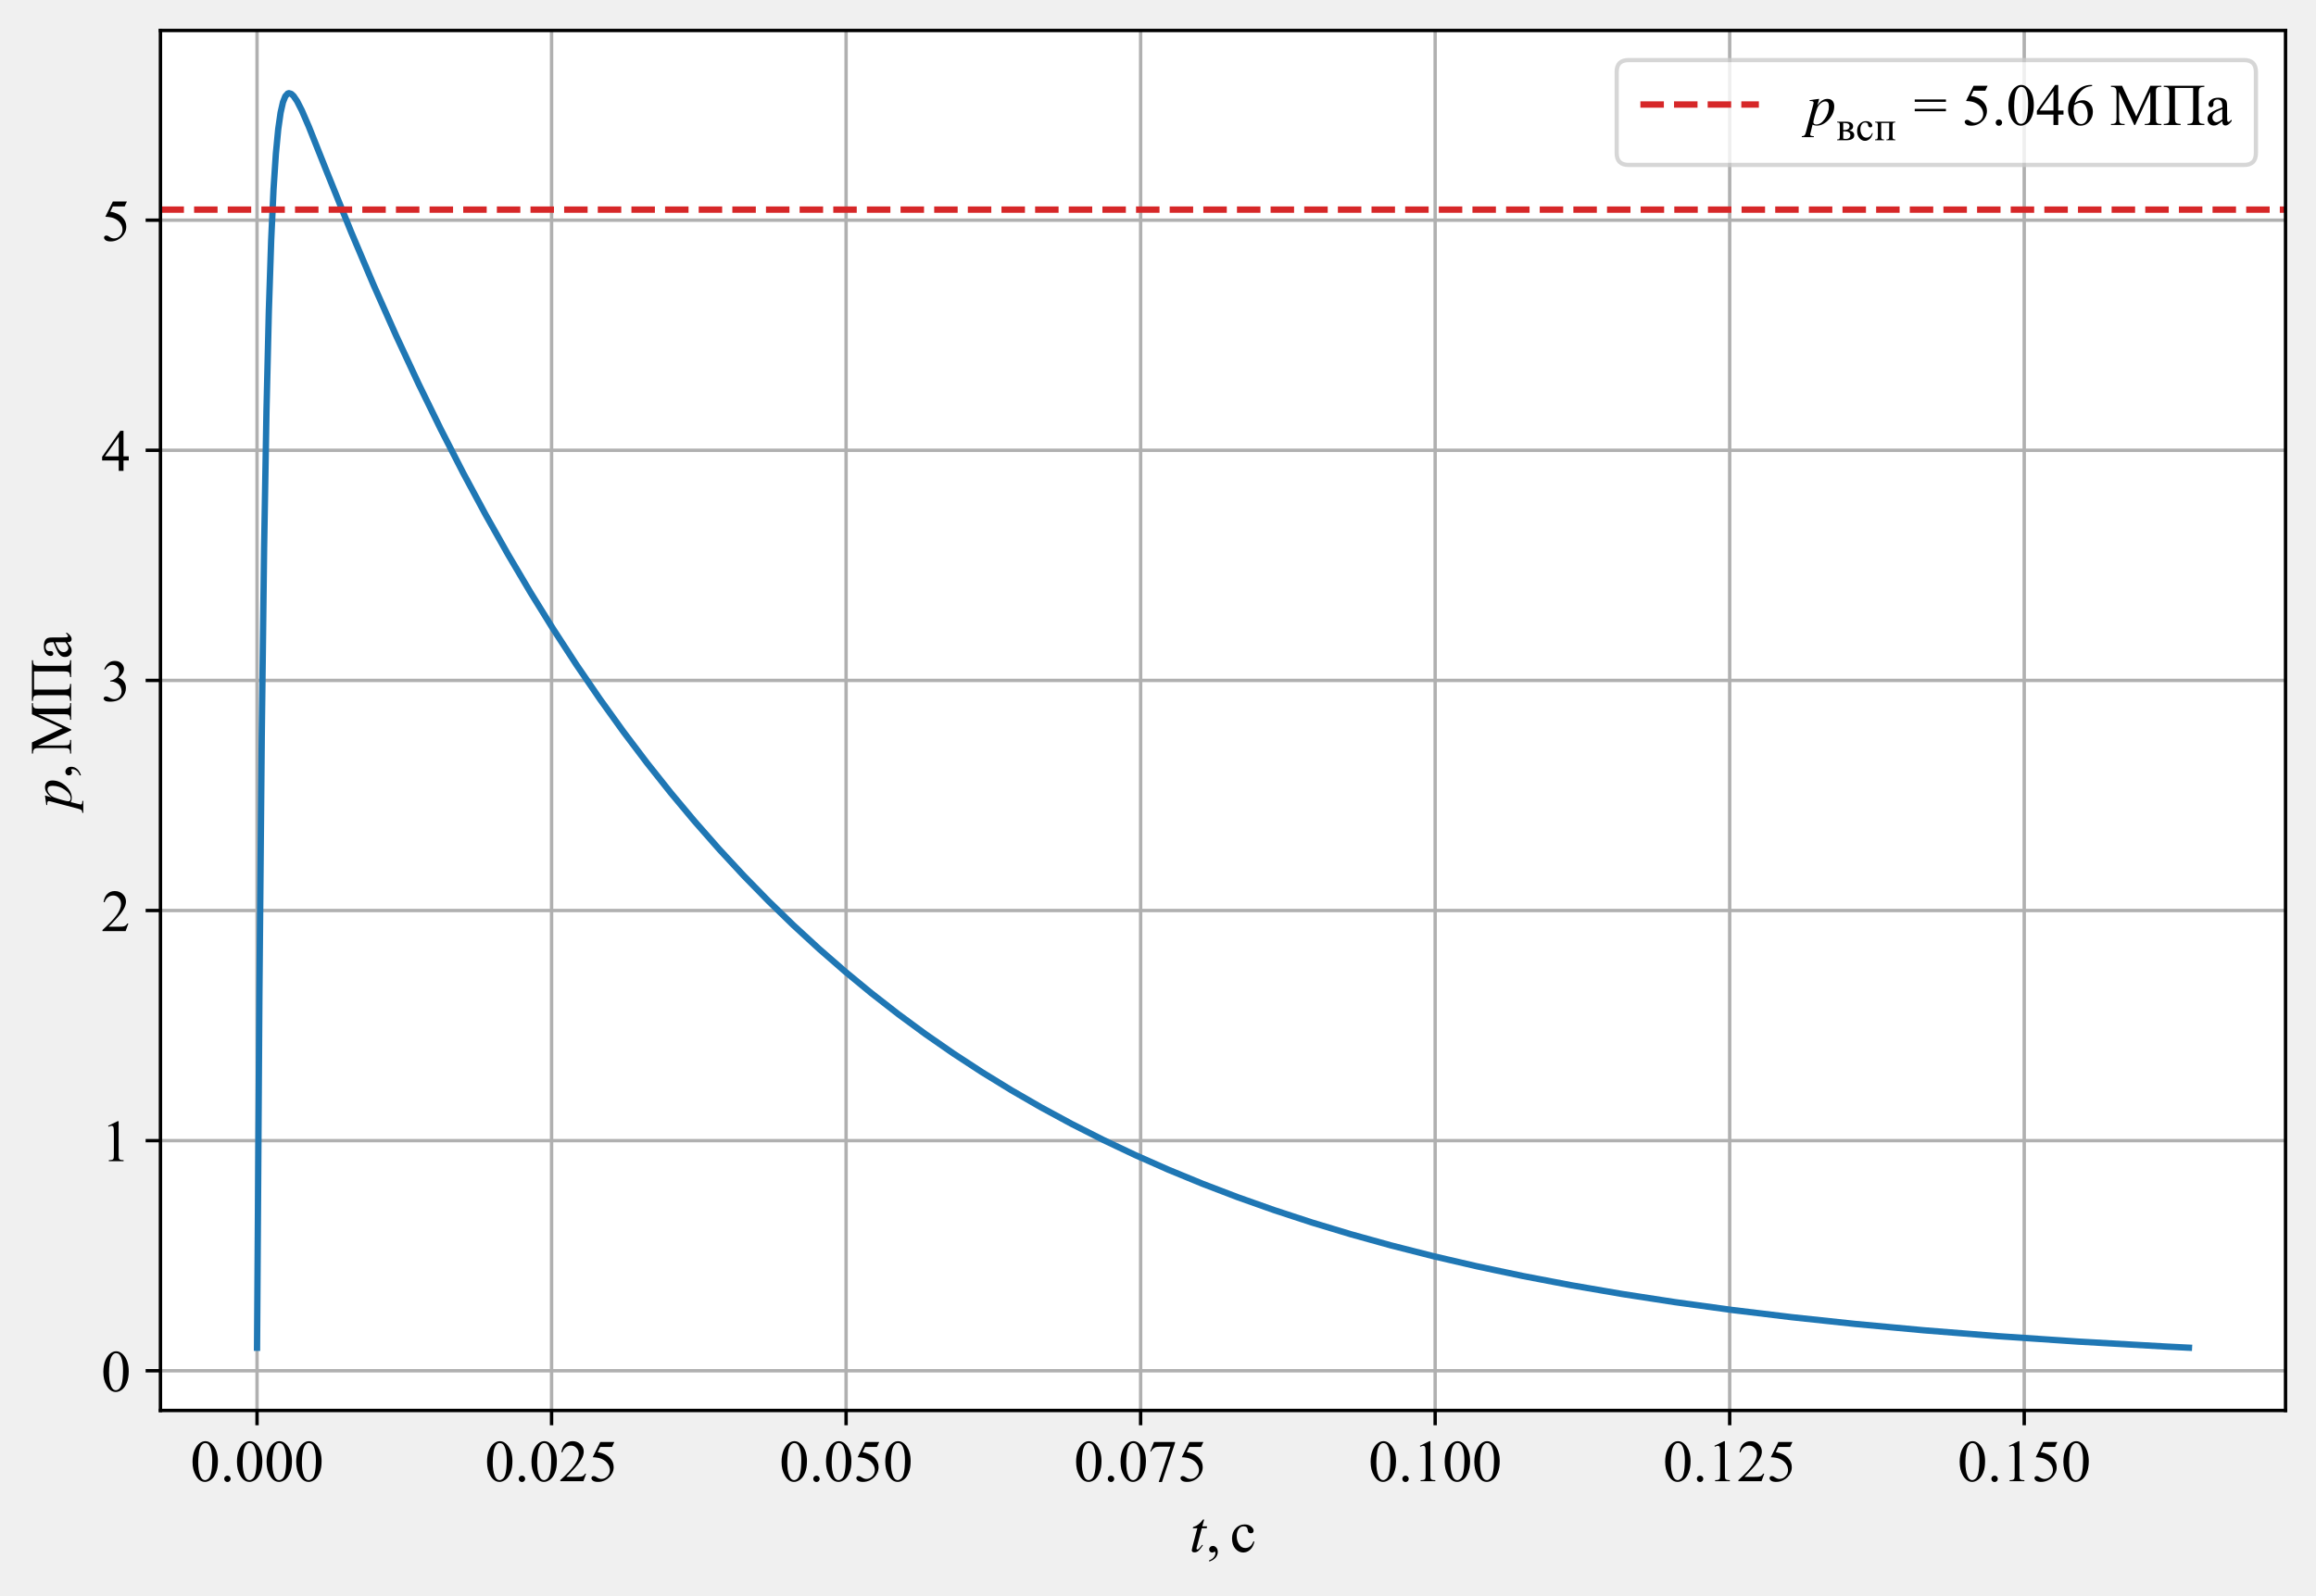
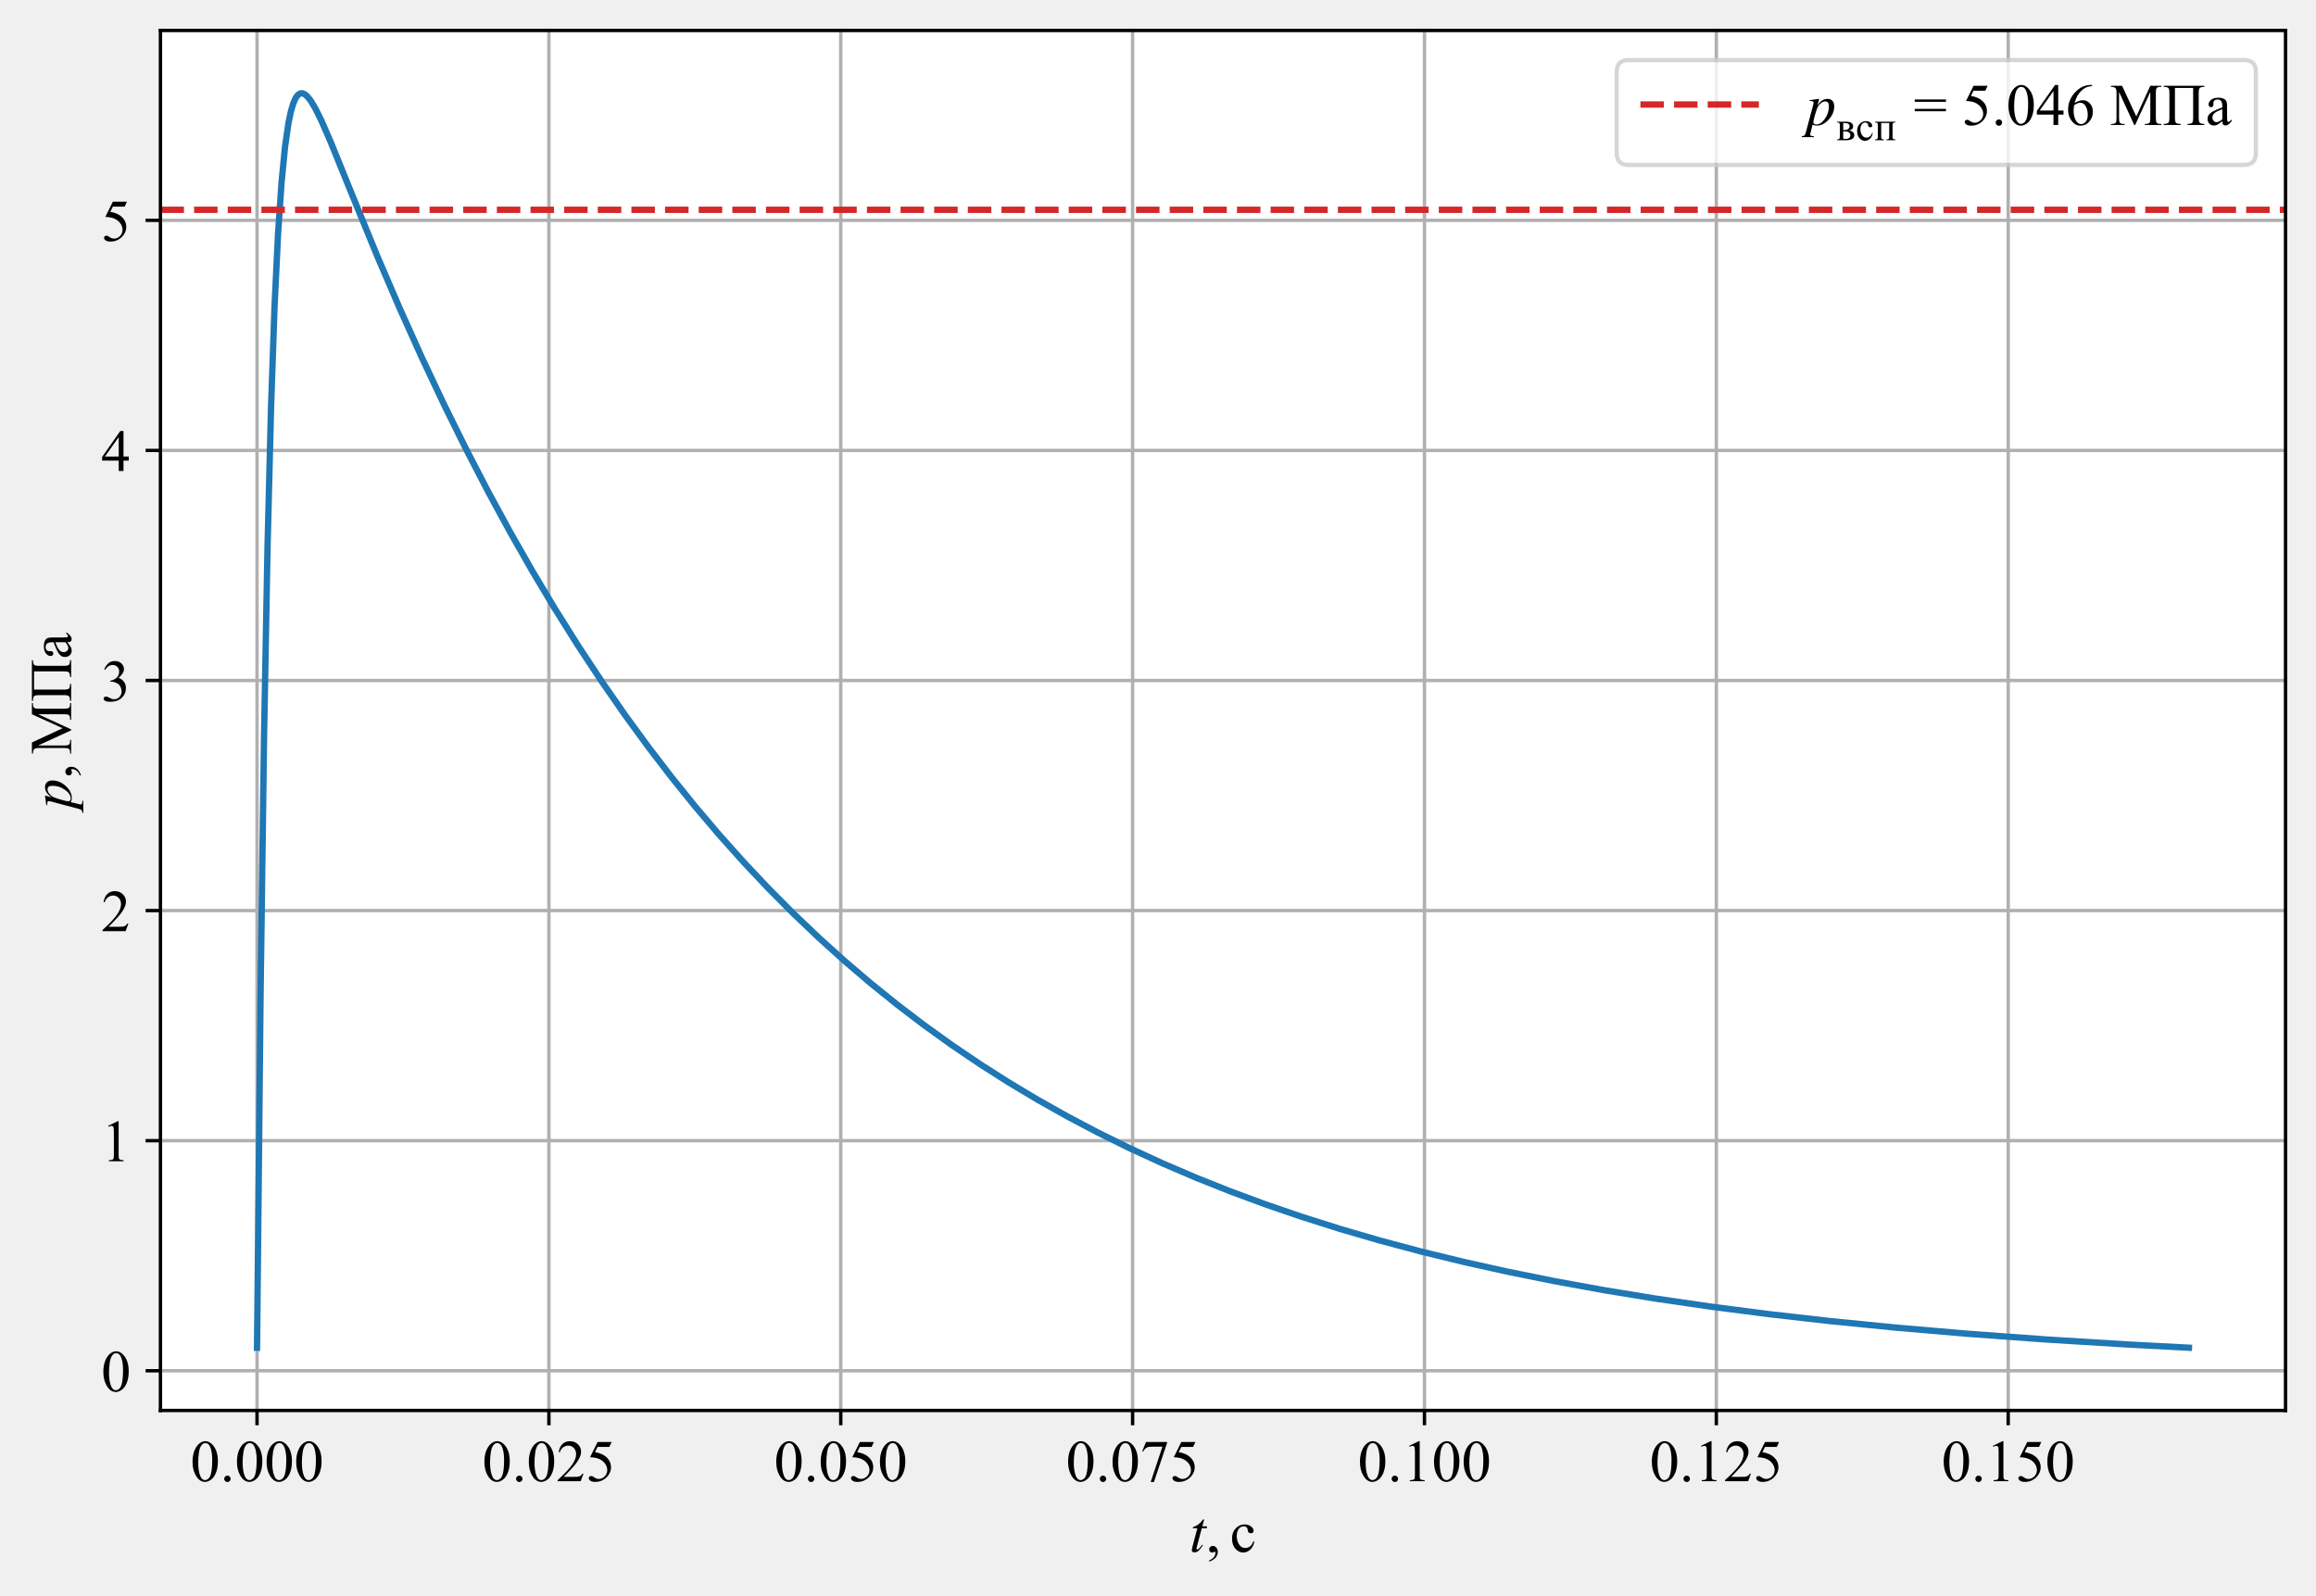
<svg xmlns="http://www.w3.org/2000/svg" xmlns:xlink="http://www.w3.org/1999/xlink" width="547.316pt" height="376.992pt" viewBox="0 0 547.316 376.992" version="1.1">
  <defs>
    <style type="text/css">*{stroke-linejoin: round; stroke-linecap: butt}</style>
  </defs>
  <g id="figure_1">
    <g id="patch_1">
      <path d="M 0 376.992  L 547.316 376.992  L 547.316 0  L 0 0  L 0 376.992  z " style="fill: none" />
    </g>
    <g id="axes_1">
      <g id="patch_2">
        <path d="M 37.916 333.36  L 540.116 333.36  L 540.116 7.2  L 37.916 7.2  z " style="fill: #ffffff" />
      </g>
      <g id="matplotlib.axis_1">
        <g id="xtick_1">
          <g id="line2d_1">
-             <path d="M 60.743 333.36  L 60.743 7.2  " clip-path="url(#p31c6118e0d)" style="fill: none; stroke: #b0b0b0; stroke-width: 0.8; stroke-linecap: square" />
+             <path d="M 60.743 333.36  L 60.743 7.2  " clip-path="url(#p860c9e0d20)" style="fill: none; stroke: #b0b0b0; stroke-width: 0.8; stroke-linecap: square" />
          </g>
          <g id="line2d_2">
            <defs>
-               <path id="m3dd77b0f92" d="M 0 0  L 0 3.5  " style="stroke: #000000; stroke-width: 0.8" />
-             </defs>
-             <g>
-               <use xlink:href="#m3dd77b0f92" x="60.743" y="333.36" style="stroke: #000000; stroke-width: 0.8" />
+               <path id="m9f99142f3e" d="M 0 0  L 0 3.5  " style="stroke: #000000; stroke-width: 0.8" />
+             </defs>
+             <g>
+               <use xlink:href="#m9f99142f3e" x="60.743" y="333.36" style="stroke: #000000; stroke-width: 0.8" />
            </g>
          </g>
          <g id="text_1">
            <g transform="translate(44.99321 350.0813)scale(0.14 -0.14)">
              <defs>
                <path id="TimesNewRomanPSMT-30" d="M 231 2094  Q 231 2819 450 3342  Q 669 3866 1031 4122  Q 1313 4325 1613 4325  Q 2100 4325 2488 3828  Q 2972 3213 2972 2159  Q 2972 1422 2759 906  Q 2547 391 2217 158  Q 1888 -75 1581 -75  Q 975 -75 572 641  Q 231 1244 231 2094  z M 844 2016  Q 844 1141 1059 588  Q 1238 122 1591 122  Q 1759 122 1940 273  Q 2122 425 2216 781  Q 2359 1319 2359 2297  Q 2359 3022 2209 3506  Q 2097 3866 1919 4016  Q 1791 4119 1609 4119  Q 1397 4119 1231 3928  Q 1006 3669 925 3112  Q 844 2556 844 2016  z " transform="scale(0.015625)" />
                <path id="TimesNewRomanPSMT-2e" d="M 800 606  Q 947 606 1047 504  Q 1147 403 1147 259  Q 1147 116 1045 14  Q 944 -88 800 -88  Q 656 -88 554 14  Q 453 116 453 259  Q 453 406 554 506  Q 656 606 800 606  z " transform="scale(0.015625)" />
              </defs>
              <use xlink:href="#TimesNewRomanPSMT-30" />
              <use xlink:href="#TimesNewRomanPSMT-2e" x="50" />
              <use xlink:href="#TimesNewRomanPSMT-30" x="75" />
              <use xlink:href="#TimesNewRomanPSMT-30" x="125" />
              <use xlink:href="#TimesNewRomanPSMT-30" x="175" />
            </g>
          </g>
        </g>
        <g id="xtick_2">
          <g id="line2d_3">
-             <path d="M 130.346 333.36  L 130.346 7.2  " clip-path="url(#p31c6118e0d)" style="fill: none; stroke: #b0b0b0; stroke-width: 0.8; stroke-linecap: square" />
+             <path d="M 129.715 333.36  L 129.715 7.2  " clip-path="url(#p860c9e0d20)" style="fill: none; stroke: #b0b0b0; stroke-width: 0.8; stroke-linecap: square" />
          </g>
          <g id="line2d_4">
            <g>
-               <use xlink:href="#m3dd77b0f92" x="130.346" y="333.36" style="stroke: #000000; stroke-width: 0.8" />
+               <use xlink:href="#m9f99142f3e" x="129.715" y="333.36" style="stroke: #000000; stroke-width: 0.8" />
            </g>
          </g>
          <g id="text_2">
-             <g transform="translate(114.5962 350.0813)scale(0.14 -0.14)">
+             <g transform="translate(113.965 350.0813)scale(0.14 -0.14)">
              <defs>
                <path id="TimesNewRomanPSMT-32" d="M 2934 816  L 2638 0  L 138 0  L 138 116  Q 1241 1122 1691 1759  Q 2141 2397 2141 2925  Q 2141 3328 1894 3587  Q 1647 3847 1303 3847  Q 991 3847 742 3664  Q 494 3481 375 3128  L 259 3128  Q 338 3706 661 4015  Q 984 4325 1469 4325  Q 1984 4325 2329 3994  Q 2675 3663 2675 3213  Q 2675 2891 2525 2569  Q 2294 2063 1775 1497  Q 997 647 803 472  L 1909 472  Q 2247 472 2383 497  Q 2519 522 2628 598  Q 2738 675 2819 816  L 2934 816  z " transform="scale(0.015625)" />
                <path id="TimesNewRomanPSMT-35" d="M 2778 4238  L 2534 3706  L 1259 3706  L 981 3138  Q 1809 3016 2294 2522  Q 2709 2097 2709 1522  Q 2709 1188 2573 903  Q 2438 619 2231 419  Q 2025 219 1772 97  Q 1413 -75 1034 -75  Q 653 -75 479 54  Q 306 184 306 341  Q 306 428 378 495  Q 450 563 559 563  Q 641 563 702 538  Q 763 513 909 409  Q 1144 247 1384 247  Q 1750 247 2026 523  Q 2303 800 2303 1197  Q 2303 1581 2056 1914  Q 1809 2247 1375 2428  Q 1034 2569 447 2591  L 1259 4238  L 2778 4238  z " transform="scale(0.015625)" />
              </defs>
              <use xlink:href="#TimesNewRomanPSMT-30" />
              <use xlink:href="#TimesNewRomanPSMT-2e" x="50" />
              <use xlink:href="#TimesNewRomanPSMT-30" x="75" />
              <use xlink:href="#TimesNewRomanPSMT-32" x="125" />
              <use xlink:href="#TimesNewRomanPSMT-35" x="175" />
            </g>
          </g>
        </g>
        <g id="xtick_3">
          <g id="line2d_5">
-             <path d="M 199.949 333.36  L 199.949 7.2  " clip-path="url(#p31c6118e0d)" style="fill: none; stroke: #b0b0b0; stroke-width: 0.8; stroke-linecap: square" />
+             <path d="M 198.687 333.36  L 198.687 7.2  " clip-path="url(#p860c9e0d20)" style="fill: none; stroke: #b0b0b0; stroke-width: 0.8; stroke-linecap: square" />
          </g>
          <g id="line2d_6">
            <g>
-               <use xlink:href="#m3dd77b0f92" x="199.949" y="333.36" style="stroke: #000000; stroke-width: 0.8" />
+               <use xlink:href="#m9f99142f3e" x="198.687" y="333.36" style="stroke: #000000; stroke-width: 0.8" />
            </g>
          </g>
          <g id="text_3">
-             <g transform="translate(184.1992 350.0813)scale(0.14 -0.14)">
+             <g transform="translate(182.9367 350.0813)scale(0.14 -0.14)">
              <use xlink:href="#TimesNewRomanPSMT-30" />
              <use xlink:href="#TimesNewRomanPSMT-2e" x="50" />
              <use xlink:href="#TimesNewRomanPSMT-30" x="75" />
              <use xlink:href="#TimesNewRomanPSMT-35" x="125" />
              <use xlink:href="#TimesNewRomanPSMT-30" x="175" />
            </g>
          </g>
        </g>
        <g id="xtick_4">
          <g id="line2d_7">
-             <path d="M 269.552 333.36  L 269.552 7.2  " clip-path="url(#p31c6118e0d)" style="fill: none; stroke: #b0b0b0; stroke-width: 0.8; stroke-linecap: square" />
+             <path d="M 267.658 333.36  L 267.658 7.2  " clip-path="url(#p860c9e0d20)" style="fill: none; stroke: #b0b0b0; stroke-width: 0.8; stroke-linecap: square" />
          </g>
          <g id="line2d_8">
            <g>
-               <use xlink:href="#m3dd77b0f92" x="269.552" y="333.36" style="stroke: #000000; stroke-width: 0.8" />
+               <use xlink:href="#m9f99142f3e" x="267.658" y="333.36" style="stroke: #000000; stroke-width: 0.8" />
            </g>
          </g>
          <g id="text_4">
-             <g transform="translate(253.8022 350.0813)scale(0.14 -0.14)">
+             <g transform="translate(251.9085 350.0813)scale(0.14 -0.14)">
              <defs>
                <path id="TimesNewRomanPSMT-37" d="M 644 4238  L 2916 4238  L 2916 4119  L 1503 -88  L 1153 -88  L 2419 3728  L 1253 3728  Q 900 3728 750 3644  Q 488 3500 328 3200  L 238 3234  L 644 4238  z " transform="scale(0.015625)" />
              </defs>
              <use xlink:href="#TimesNewRomanPSMT-30" />
              <use xlink:href="#TimesNewRomanPSMT-2e" x="50" />
              <use xlink:href="#TimesNewRomanPSMT-30" x="75" />
              <use xlink:href="#TimesNewRomanPSMT-37" x="125" />
              <use xlink:href="#TimesNewRomanPSMT-35" x="175" />
            </g>
          </g>
        </g>
        <g id="xtick_5">
          <g id="line2d_9">
-             <path d="M 339.155 333.36  L 339.155 7.2  " clip-path="url(#p31c6118e0d)" style="fill: none; stroke: #b0b0b0; stroke-width: 0.8; stroke-linecap: square" />
+             <path d="M 336.63 333.36  L 336.63 7.2  " clip-path="url(#p860c9e0d20)" style="fill: none; stroke: #b0b0b0; stroke-width: 0.8; stroke-linecap: square" />
          </g>
          <g id="line2d_10">
            <g>
-               <use xlink:href="#m3dd77b0f92" x="339.155" y="333.36" style="stroke: #000000; stroke-width: 0.8" />
+               <use xlink:href="#m9f99142f3e" x="336.63" y="333.36" style="stroke: #000000; stroke-width: 0.8" />
            </g>
          </g>
          <g id="text_5">
-             <g transform="translate(323.4052 350.0813)scale(0.14 -0.14)">
+             <g transform="translate(320.8803 350.0813)scale(0.14 -0.14)">
              <defs>
                <path id="TimesNewRomanPSMT-31" d="M 750 3822  L 1781 4325  L 1884 4325  L 1884 747  Q 1884 391 1914 303  Q 1944 216 2037 169  Q 2131 122 2419 116  L 2419 0  L 825 0  L 825 116  Q 1125 122 1212 167  Q 1300 213 1334 289  Q 1369 366 1369 747  L 1369 3034  Q 1369 3497 1338 3628  Q 1316 3728 1258 3775  Q 1200 3822 1119 3822  Q 1003 3822 797 3725  L 750 3822  z " transform="scale(0.015625)" />
              </defs>
              <use xlink:href="#TimesNewRomanPSMT-30" />
              <use xlink:href="#TimesNewRomanPSMT-2e" x="50" />
              <use xlink:href="#TimesNewRomanPSMT-31" x="75" />
              <use xlink:href="#TimesNewRomanPSMT-30" x="125" />
              <use xlink:href="#TimesNewRomanPSMT-30" x="175" />
            </g>
          </g>
        </g>
        <g id="xtick_6">
          <g id="line2d_11">
-             <path d="M 408.758 333.36  L 408.758 7.2  " clip-path="url(#p31c6118e0d)" style="fill: none; stroke: #b0b0b0; stroke-width: 0.8; stroke-linecap: square" />
+             <path d="M 405.602 333.36  L 405.602 7.2  " clip-path="url(#p860c9e0d20)" style="fill: none; stroke: #b0b0b0; stroke-width: 0.8; stroke-linecap: square" />
          </g>
          <g id="line2d_12">
            <g>
-               <use xlink:href="#m3dd77b0f92" x="408.758" y="333.36" style="stroke: #000000; stroke-width: 0.8" />
+               <use xlink:href="#m9f99142f3e" x="405.602" y="333.36" style="stroke: #000000; stroke-width: 0.8" />
            </g>
          </g>
          <g id="text_6">
-             <g transform="translate(393.0081 350.0813)scale(0.14 -0.14)">
+             <g transform="translate(389.852 350.0813)scale(0.14 -0.14)">
              <use xlink:href="#TimesNewRomanPSMT-30" />
              <use xlink:href="#TimesNewRomanPSMT-2e" x="50" />
              <use xlink:href="#TimesNewRomanPSMT-31" x="75" />
              <use xlink:href="#TimesNewRomanPSMT-32" x="125" />
              <use xlink:href="#TimesNewRomanPSMT-35" x="175" />
            </g>
          </g>
        </g>
        <g id="xtick_7">
          <g id="line2d_13">
-             <path d="M 478.361 333.36  L 478.361 7.2  " clip-path="url(#p31c6118e0d)" style="fill: none; stroke: #b0b0b0; stroke-width: 0.8; stroke-linecap: square" />
+             <path d="M 474.574 333.36  L 474.574 7.2  " clip-path="url(#p860c9e0d20)" style="fill: none; stroke: #b0b0b0; stroke-width: 0.8; stroke-linecap: square" />
          </g>
          <g id="line2d_14">
            <g>
-               <use xlink:href="#m3dd77b0f92" x="478.361" y="333.36" style="stroke: #000000; stroke-width: 0.8" />
+               <use xlink:href="#m9f99142f3e" x="474.574" y="333.36" style="stroke: #000000; stroke-width: 0.8" />
            </g>
          </g>
          <g id="text_7">
-             <g transform="translate(462.6111 350.0813)scale(0.14 -0.14)">
+             <g transform="translate(458.8238 350.0813)scale(0.14 -0.14)">
              <use xlink:href="#TimesNewRomanPSMT-30" />
              <use xlink:href="#TimesNewRomanPSMT-2e" x="50" />
              <use xlink:href="#TimesNewRomanPSMT-31" x="75" />
              <use xlink:href="#TimesNewRomanPSMT-35" x="125" />
              <use xlink:href="#TimesNewRomanPSMT-30" x="175" />
            </g>
          </g>
        </g>
        <g id="text_8">
          <g transform="translate(281.1059 366.7972)scale(0.14 -0.14)">
            <defs>
              <path id="STIXGeneral-Italic-74" d="M 1894 2739  L 1862 2534  L 1325 2534  L 768 435  Q 755 384 755 346  Q 755 243 851 243  Q 928 243 1030 342  Q 1133 442 1370 749  L 1453 704  Q 1158 256 969 93  Q 781 -70 538 -70  Q 243 -70 243 166  Q 243 230 346 640  L 845 2534  L 365 2534  L 358 2573  Q 358 2688 570 2733  Q 730 2771 992 2979  Q 1254 3187 1421 3437  Q 1459 3494 1510 3494  Q 1568 3494 1568 3443  Q 1568 3411 1562 3398  L 1382 2739  L 1894 2739  z " transform="scale(0.015625)" />
              <path id="TimesNewRomanPSMT-2c" d="M 344 -1066  L 344 -928  Q 666 -822 842 -598  Q 1019 -375 1019 -125  Q 1019 -66 991 -25  Q 969 3 947 3  Q 913 3 797 -59  Q 741 -88 678 -88  Q 525 -88 434 3  Q 344 94 344 253  Q 344 406 461 515  Q 578 625 747 625  Q 953 625 1114 445  Q 1275 266 1275 -31  Q 1275 -353 1051 -629  Q 828 -906 344 -1066  z " transform="scale(0.015625)" />
              <path id="TimesNewRomanPSMT-441" d="M 2631 1088  Q 2516 522 2178 217  Q 1841 -88 1431 -88  Q 944 -88 581 321  Q 219 731 219 1428  Q 219 2103 620 2525  Q 1022 2947 1584 2947  Q 2006 2947 2278 2723  Q 2550 2500 2550 2259  Q 2550 2141 2473 2067  Q 2397 1994 2259 1994  Q 2075 1994 1981 2113  Q 1928 2178 1911 2362  Q 1894 2547 1784 2644  Q 1675 2738 1481 2738  Q 1169 2738 978 2506  Q 725 2200 725 1697  Q 725 1184 976 792  Q 1228 400 1656 400  Q 1963 400 2206 609  Q 2378 753 2541 1131  L 2631 1088  z " transform="scale(0.015625)" />
            </defs>
            <use xlink:href="#STIXGeneral-Italic-74" transform="translate(0 0.40625)" />
            <use xlink:href="#TimesNewRomanPSMT-2c" transform="translate(27.79999 0.40625)" />
            <use xlink:href="#TimesNewRomanPSMT-441" transform="translate(68.35663 0.40625)" />
          </g>
        </g>
      </g>
      <g id="matplotlib.axis_2">
        <g id="ytick_1">
          <g id="line2d_15">
-             <path d="M 37.916 323.973  L 540.116 323.973  " clip-path="url(#p31c6118e0d)" style="fill: none; stroke: #b0b0b0; stroke-width: 0.8; stroke-linecap: square" />
+             <path d="M 37.916 323.972  L 540.116 323.972  " clip-path="url(#p860c9e0d20)" style="fill: none; stroke: #b0b0b0; stroke-width: 0.8; stroke-linecap: square" />
          </g>
          <g id="line2d_16">
            <defs>
-               <path id="mfd2e9a93ab" d="M 0 0  L -3.5 0  " style="stroke: #000000; stroke-width: 0.8" />
-             </defs>
-             <g>
-               <use xlink:href="#mfd2e9a93ab" x="37.916" y="323.973" style="stroke: #000000; stroke-width: 0.8" />
+               <path id="mb4c38b6951" d="M 0 0  L -3.5 0  " style="stroke: #000000; stroke-width: 0.8" />
+             </defs>
+             <g>
+               <use xlink:href="#mb4c38b6951" x="37.916" y="323.972" style="stroke: #000000; stroke-width: 0.8" />
            </g>
          </g>
          <g id="text_9">
-             <g transform="translate(23.91594 328.8339)scale(0.14 -0.14)">
+             <g transform="translate(23.91594 328.8331)scale(0.14 -0.14)">
              <use xlink:href="#TimesNewRomanPSMT-30" />
            </g>
          </g>
        </g>
        <g id="ytick_2">
          <g id="line2d_17">
-             <path d="M 37.916 269.586  L 540.116 269.586  " clip-path="url(#p31c6118e0d)" style="fill: none; stroke: #b0b0b0; stroke-width: 0.8; stroke-linecap: square" />
+             <path d="M 37.916 269.593  L 540.116 269.593  " clip-path="url(#p860c9e0d20)" style="fill: none; stroke: #b0b0b0; stroke-width: 0.8; stroke-linecap: square" />
          </g>
          <g id="line2d_18">
            <g>
-               <use xlink:href="#mfd2e9a93ab" x="37.916" y="269.586" style="stroke: #000000; stroke-width: 0.8" />
+               <use xlink:href="#mb4c38b6951" x="37.916" y="269.593" style="stroke: #000000; stroke-width: 0.8" />
            </g>
          </g>
          <g id="text_10">
-             <g transform="translate(23.91594 274.4463)scale(0.14 -0.14)">
+             <g transform="translate(23.91594 274.4539)scale(0.14 -0.14)">
              <use xlink:href="#TimesNewRomanPSMT-31" />
            </g>
          </g>
        </g>
        <g id="ytick_3">
          <g id="line2d_19">
-             <path d="M 37.916 215.198  L 540.116 215.198  " clip-path="url(#p31c6118e0d)" style="fill: none; stroke: #b0b0b0; stroke-width: 0.8; stroke-linecap: square" />
+             <path d="M 37.916 215.214  L 540.116 215.214  " clip-path="url(#p860c9e0d20)" style="fill: none; stroke: #b0b0b0; stroke-width: 0.8; stroke-linecap: square" />
          </g>
          <g id="line2d_20">
            <g>
-               <use xlink:href="#mfd2e9a93ab" x="37.916" y="215.198" style="stroke: #000000; stroke-width: 0.8" />
+               <use xlink:href="#mb4c38b6951" x="37.916" y="215.214" style="stroke: #000000; stroke-width: 0.8" />
            </g>
          </g>
          <g id="text_11">
-             <g transform="translate(23.91594 220.0586)scale(0.14 -0.14)">
+             <g transform="translate(23.91594 220.0747)scale(0.14 -0.14)">
              <use xlink:href="#TimesNewRomanPSMT-32" />
            </g>
          </g>
        </g>
        <g id="ytick_4">
          <g id="line2d_21">
-             <path d="M 37.916 160.81  L 540.116 160.81  " clip-path="url(#p31c6118e0d)" style="fill: none; stroke: #b0b0b0; stroke-width: 0.8; stroke-linecap: square" />
+             <path d="M 37.916 160.835  L 540.116 160.835  " clip-path="url(#p860c9e0d20)" style="fill: none; stroke: #b0b0b0; stroke-width: 0.8; stroke-linecap: square" />
          </g>
          <g id="line2d_22">
            <g>
-               <use xlink:href="#mfd2e9a93ab" x="37.916" y="160.81" style="stroke: #000000; stroke-width: 0.8" />
+               <use xlink:href="#mb4c38b6951" x="37.916" y="160.835" style="stroke: #000000; stroke-width: 0.8" />
            </g>
          </g>
          <g id="text_12">
-             <g transform="translate(23.91594 165.6709)scale(0.14 -0.14)">
+             <g transform="translate(23.91594 165.6954)scale(0.14 -0.14)">
              <defs>
                <path id="TimesNewRomanPSMT-33" d="M 325 3431  Q 506 3859 782 4092  Q 1059 4325 1472 4325  Q 1981 4325 2253 3994  Q 2459 3747 2459 3466  Q 2459 3003 1878 2509  Q 2269 2356 2469 2072  Q 2669 1788 2669 1403  Q 2669 853 2319 450  Q 1863 -75 997 -75  Q 569 -75 414 31  Q 259 138 259 259  Q 259 350 332 419  Q 406 488 509 488  Q 588 488 669 463  Q 722 447 909 348  Q 1097 250 1169 231  Q 1284 197 1416 197  Q 1734 197 1970 444  Q 2206 691 2206 1028  Q 2206 1275 2097 1509  Q 2016 1684 1919 1775  Q 1784 1900 1550 2001  Q 1316 2103 1072 2103  L 972 2103  L 972 2197  Q 1219 2228 1467 2375  Q 1716 2522 1828 2728  Q 1941 2934 1941 3181  Q 1941 3503 1739 3701  Q 1538 3900 1238 3900  Q 753 3900 428 3381  L 325 3431  z " transform="scale(0.015625)" />
              </defs>
              <use xlink:href="#TimesNewRomanPSMT-33" />
            </g>
          </g>
        </g>
        <g id="ytick_5">
          <g id="line2d_23">
-             <path d="M 37.916 106.423  L 540.116 106.423  " clip-path="url(#p31c6118e0d)" style="fill: none; stroke: #b0b0b0; stroke-width: 0.8; stroke-linecap: square" />
+             <path d="M 37.916 106.456  L 540.116 106.456  " clip-path="url(#p860c9e0d20)" style="fill: none; stroke: #b0b0b0; stroke-width: 0.8; stroke-linecap: square" />
          </g>
          <g id="line2d_24">
            <g>
-               <use xlink:href="#mfd2e9a93ab" x="37.916" y="106.423" style="stroke: #000000; stroke-width: 0.8" />
+               <use xlink:href="#mb4c38b6951" x="37.916" y="106.456" style="stroke: #000000; stroke-width: 0.8" />
            </g>
          </g>
          <g id="text_13">
-             <g transform="translate(23.91594 111.2833)scale(0.14 -0.14)">
+             <g transform="translate(23.91594 111.3162)scale(0.14 -0.14)">
              <defs>
                <path id="TimesNewRomanPSMT-34" d="M 2978 1563  L 2978 1119  L 2409 1119  L 2409 0  L 1894 0  L 1894 1119  L 100 1119  L 100 1519  L 2066 4325  L 2409 4325  L 2409 1563  L 2978 1563  z M 1894 1563  L 1894 3666  L 406 1563  L 1894 1563  z " transform="scale(0.015625)" />
              </defs>
              <use xlink:href="#TimesNewRomanPSMT-34" />
            </g>
          </g>
        </g>
        <g id="ytick_6">
          <g id="line2d_25">
-             <path d="M 37.916 52.035  L 540.116 52.035  " clip-path="url(#p31c6118e0d)" style="fill: none; stroke: #b0b0b0; stroke-width: 0.8; stroke-linecap: square" />
+             <path d="M 37.916 52.076  L 540.116 52.076  " clip-path="url(#p860c9e0d20)" style="fill: none; stroke: #b0b0b0; stroke-width: 0.8; stroke-linecap: square" />
          </g>
          <g id="line2d_26">
            <g>
-               <use xlink:href="#mfd2e9a93ab" x="37.916" y="52.035" style="stroke: #000000; stroke-width: 0.8" />
+               <use xlink:href="#mb4c38b6951" x="37.916" y="52.076" style="stroke: #000000; stroke-width: 0.8" />
            </g>
          </g>
          <g id="text_14">
-             <g transform="translate(23.91594 56.89559)scale(0.14 -0.14)">
+             <g transform="translate(23.91594 56.937)scale(0.14 -0.14)">
              <use xlink:href="#TimesNewRomanPSMT-35" />
            </g>
          </g>
        </g>
        <g id="text_15">
          <g transform="translate(16.92125 191.07)rotate(-90)scale(0.14 -0.14)">
            <defs>
              <path id="STIXGeneral-Italic-70" d="M 1376 2739  L 1190 2099  Q 1670 2822 2285 2822  Q 2637 2822 2829 2611  Q 3021 2400 3021 2022  Q 3021 1235 2422 582  Q 1824 -70 1120 -70  Q 890 -70 678 38  Q 422 -1018 422 -1024  Q 422 -1126 508 -1168  Q 595 -1210 819 -1210  L 819 -1312  L -480 -1312  L -480 -1210  Q -275 -1203 -188 -1120  Q -102 -1037 -45 -806  L 691 1958  Q 794 2330 794 2413  Q 794 2586 512 2586  L 371 2586  L 358 2682  L 1357 2822  Q 1389 2822 1389 2797  Q 1382 2765 1376 2739  z M 2445 2003  Q 2445 2285 2352 2416  Q 2259 2547 2048 2547  Q 1798 2547 1548 2329  Q 1299 2112 1184 1818  Q 1043 1453 905 953  Q 768 454 768 294  Q 768 186 854 118  Q 941 51 1075 51  Q 1574 51 2003 659  Q 2445 1274 2445 2003  z " transform="scale(0.015625)" />
              <path id="TimesNewRomanPSMT-41c" d="M 2619 0  L 981 3566  L 981 734  Q 981 344 1066 247  Q 1181 116 1431 116  L 1581 116  L 1581 0  L 106 0  L 106 116  L 256 116  Q 525 116 638 278  Q 706 378 706 734  L 706 3503  Q 706 3784 644 3909  Q 600 4000 483 4061  Q 366 4122 106 4122  L 106 4238  L 1306 4238  L 2844 922  L 4356 4238  L 5556 4238  L 5556 4122  L 5409 4122  Q 5138 4122 5025 3959  Q 4956 3859 4956 3503  L 4956 734  Q 4956 344 5044 247  Q 5159 116 5409 116  L 5556 116  L 5556 0  L 3756 0  L 3756 116  L 3906 116  Q 4178 116 4288 278  Q 4356 378 4356 734  L 4356 3566  L 2722 0  L 2619 0  z " transform="scale(0.015625)" />
              <path id="TimesNewRomanPSMT-41f" d="M 3294 4006  L 1328 4006  L 1328 772  Q 1328 353 1436 240  Q 1544 128 1941 116  L 1941 0  L 116 0  L 116 116  Q 509 128 618 240  Q 728 353 728 772  L 728 3466  Q 728 3884 618 3996  Q 509 4109 116 4122  L 116 4238  L 4506 4238  L 4506 4122  Q 4113 4109 4003 3996  Q 3894 3884 3894 3466  L 3894 772  Q 3894 353 4003 240  Q 4113 128 4506 116  L 4506 0  L 2684 0  L 2684 116  Q 3075 128 3184 239  Q 3294 350 3294 772  L 3294 4006  z " transform="scale(0.015625)" />
              <path id="TimesNewRomanPSMT-430" d="M 1822 413  Q 1381 72 1269 19  Q 1100 -59 909 -59  Q 613 -59 420 144  Q 228 347 228 678  Q 228 888 322 1041  Q 450 1253 767 1440  Q 1084 1628 1822 1897  L 1822 2009  Q 1822 2438 1686 2597  Q 1550 2756 1291 2756  Q 1094 2756 978 2650  Q 859 2544 859 2406  L 866 2225  Q 866 2081 792 2003  Q 719 1925 600 1925  Q 484 1925 411 2006  Q 338 2088 338 2228  Q 338 2497 613 2722  Q 888 2947 1384 2947  Q 1766 2947 2009 2819  Q 2194 2722 2281 2516  Q 2338 2381 2338 1966  L 2338 994  Q 2338 584 2353 492  Q 2369 400 2405 369  Q 2441 338 2488 338  Q 2538 338 2575 359  Q 2641 400 2828 588  L 2828 413  Q 2478 -56 2159 -56  Q 2006 -56 1915 50  Q 1825 156 1822 413  z M 1822 616  L 1822 1706  Q 1350 1519 1213 1441  Q 966 1303 859 1153  Q 753 1003 753 825  Q 753 600 887 451  Q 1022 303 1197 303  Q 1434 303 1822 616  z " transform="scale(0.015625)" />
            </defs>
            <use xlink:href="#STIXGeneral-Italic-70" transform="translate(0 0.78125)" />
            <use xlink:href="#TimesNewRomanPSMT-2c" transform="translate(50.39999 0.78125)" />
            <use xlink:href="#TimesNewRomanPSMT-41c" transform="translate(90.95664 0.78125)" />
            <use xlink:href="#TimesNewRomanPSMT-41f" transform="translate(179.8726 0.78125)" />
            <use xlink:href="#TimesNewRomanPSMT-430" transform="translate(252.0894 0.78125)" />
          </g>
        </g>
      </g>
      <g id="line2d_27">
-         <path d="M 60.743 318.535  L 61.3 235.096  L 61.857 174.046  L 62.415 129.487  L 62.972 97.078  L 63.529 73.617  L 64.086 56.746  L 64.643 44.73  L 65.2 36.288  L 65.757 30.477  L 66.314 26.603  L 66.871 24.153  L 67.428 22.751  L 67.986 22.119  L 68.264 22.025  L 68.821 22.182  L 69.378 22.693  L 70.214 23.923  L 71.328 26.107  L 72.999 29.974  L 77.178 40.464  L 83.027 54.936  L 88.32 67.421  L 93.612 79.328  L 98.905 90.683  L 104.197 101.51  L 109.49 111.835  L 114.782 121.681  L 120.075 131.07  L 125.367 140.023  L 130.66 148.56  L 136.231 157.12  L 141.802 165.261  L 147.373 173.005  L 152.944 180.372  L 158.515 187.379  L 164.086 194.044  L 169.935 200.692  L 175.785 207.001  L 181.634 212.986  L 187.484 218.666  L 193.612 224.304  L 199.74 229.64  L 205.868 234.691  L 212.275 239.682  L 218.682 244.395  L 225.367 249.031  L 232.052 253.398  L 239.016 257.676  L 245.98 261.694  L 253.222 265.616  L 260.743 269.427  L 268.264 272.989  L 276.063 276.437  L 284.141 279.763  L 292.498 282.959  L 301.133 286.019  L 310.047 288.939  L 319.239 291.714  L 328.709 294.344  L 338.737 296.896  L 349.044 299.289  L 359.907 301.583  L 371.328 303.766  L 383.306 305.826  L 395.84 307.758  L 409.211 309.593  L 423.417 311.315  L 438.459 312.914  L 454.615 314.408  L 472.163 315.802  L 491.105 317.08  L 511.718 318.245  L 517.289 318.524  L 517.289 318.524  " clip-path="url(#p31c6118e0d)" style="fill: none; stroke: #1f77b4; stroke-width: 1.5; stroke-linecap: square" />
+         <path d="M 60.743 318.535  L 61.571 235.35  L 62.399 174.061  L 63.227 129.067  L 64.056 96.198  L 64.884 72.349  L 65.712 55.21  L 66.54 43.061  L 67.368 34.622  L 68.196 28.94  L 68.748 26.326  L 69.3 24.455  L 69.852 23.192  L 70.404 22.429  L 70.956 22.074  L 71.508 22.053  L 72.06 22.304  L 72.612 22.779  L 73.44 23.821  L 74.544 25.665  L 75.925 28.452  L 78.133 33.521  L 82.825 45.087  L 89.174 60.571  L 94.418 72.786  L 99.663 84.442  L 104.907 95.559  L 110.152 106.16  L 115.396 116.269  L 120.641 125.909  L 125.885 135.102  L 131.13 143.868  L 136.65 152.656  L 142.171 161.015  L 147.691 168.966  L 153.212 176.53  L 158.732 183.724  L 164.253 190.568  L 170.049 197.394  L 175.846 203.871  L 181.642 210.017  L 187.439 215.848  L 193.511 221.637  L 199.584 227.116  L 205.656 232.302  L 212.005 237.427  L 218.354 242.265  L 224.978 247.026  L 231.603 251.509  L 238.227 255.731  L 245.128 259.867  L 252.305 263.904  L 259.481 267.686  L 266.934 271.362  L 274.663 274.92  L 282.667 278.352  L 290.672 281.544  L 298.953 284.611  L 307.51 287.548  L 316.618 290.434  L 326.003 293.168  L 335.664 295.75  L 345.877 298.245  L 356.366 300.578  L 367.407 302.805  L 379 304.916  L 391.145 306.902  L 404.118 308.795  L 417.92 310.579  L 432.549 312.242  L 448.282 313.801  L 465.12 315.24  L 483.338 316.569  L 502.935 317.774  L 517.289 318.53  L 517.289 318.53  " clip-path="url(#p860c9e0d20)" style="fill: none; stroke: #1f77b4; stroke-width: 1.5; stroke-linecap: square" />
      </g>
      <g id="line2d_28">
-         <path d="M 37.916 49.548  L 540.116 49.548  " clip-path="url(#p31c6118e0d)" style="fill: none; stroke-dasharray: 5.55,2.4; stroke-dashoffset: 0; stroke: #d62728; stroke-width: 1.5" />
+         <path d="M 37.916 49.59  L 540.116 49.59  " clip-path="url(#p860c9e0d20)" style="fill: none; stroke-dasharray: 5.55,2.4; stroke-dashoffset: 0; stroke: #d62728; stroke-width: 1.5" />
      </g>
      <g id="patch_3">
        <path d="M 37.916 333.36  L 37.916 7.2  " style="fill: none; stroke: #000000; stroke-width: 0.8; stroke-linejoin: miter; stroke-linecap: square" />
      </g>
      <g id="patch_4">
        <path d="M 540.116 333.36  L 540.116 7.2  " style="fill: none; stroke: #000000; stroke-width: 0.8; stroke-linejoin: miter; stroke-linecap: square" />
      </g>
      <g id="patch_5">
        <path d="M 37.916 333.36  L 540.116 333.36  " style="fill: none; stroke: #000000; stroke-width: 0.8; stroke-linejoin: miter; stroke-linecap: square" />
      </g>
      <g id="patch_6">
        <path d="M 37.916 7.2  L 540.116 7.2  " style="fill: none; stroke: #000000; stroke-width: 0.8; stroke-linejoin: miter; stroke-linecap: square" />
      </g>
      <g id="legend_1">
        <g id="patch_7">
          <path d="M 384.856 38.98  L 530.316 38.98  Q 533.116 38.98 533.116 36.18  L 533.116 17  Q 533.116 14.2 530.316 14.2  L 384.856 14.2  Q 382.056 14.2 382.056 17  L 382.056 36.18  Q 382.056 38.98 384.856 38.98  z " style="fill: #ffffff; opacity: 0.8; stroke: #cccccc; stroke-linejoin: miter" />
        </g>
        <g id="line2d_29">
          <path d="M 387.656 24.7  L 401.656 24.7  L 415.656 24.7  " style="fill: none; stroke-dasharray: 5.55,2.4; stroke-dashoffset: 0; stroke: #d62728; stroke-width: 1.5" />
        </g>
        <g id="text_16">
          <g transform="translate(426.8559 29.6)scale(0.14 -0.14)">
            <defs>
              <path id="TimesNewRomanPSMT-432" d="M 2016 1513  Q 2800 1350 2800 778  Q 2800 388 2473 194  Q 2147 0 1563 0  L 150 0  L 150 116  Q 428 116 501 220  Q 575 325 575 672  L 575 2191  Q 575 2528 542 2587  Q 509 2647 439 2695  Q 369 2744 150 2744  L 150 2863  L 1469 2863  Q 1850 2863 2086 2803  Q 2322 2744 2473 2569  Q 2625 2394 2625 2144  Q 2625 1656 2016 1513  z M 1094 1584  Q 1231 1581 1259 1581  Q 1688 1581 1878 1745  Q 2069 1909 2069 2144  Q 2069 2416 1875 2537  Q 1681 2659 1256 2659  L 1094 2659  L 1094 1584  z M 1094 253  Q 1250 203 1466 203  Q 1838 203 2019 365  Q 2200 528 2200 784  Q 2200 1072 1965 1225  Q 1731 1378 1316 1378  Q 1213 1378 1094 1372  L 1094 253  z " transform="scale(0.015625)" />
              <path id="TimesNewRomanPSMT-43f" d="M 2331 2659  L 1094 2659  L 1094 672  Q 1094 341 1128 277  Q 1163 213 1236 164  Q 1309 116 1528 116  L 1528 0  L 144 0  L 144 116  Q 422 116 500 217  Q 578 319 578 672  L 578 2191  Q 578 2525 543 2586  Q 509 2647 437 2695  Q 366 2744 144 2744  L 144 2863  L 3281 2863  L 3281 2744  Q 3072 2744 3000 2701  Q 2928 2659 2887 2596  Q 2847 2534 2847 2191  L 2847 672  Q 2847 341 2881 277  Q 2916 213 2989 164  Q 3063 116 3281 116  L 3281 0  L 1897 0  L 1897 116  Q 2156 116 2243 211  Q 2331 306 2331 672  L 2331 2659  z " transform="scale(0.015625)" />
              <path id="TimesNewRomanPSMT-20" transform="scale(0.015625)" />
              <path id="TimesNewRomanPSMT-3d" d="M 116 2759  L 3488 2759  L 3488 2503  L 116 2503  L 116 2759  z M 116 1741  L 3488 1741  L 3488 1484  L 116 1484  L 116 1741  z " transform="scale(0.015625)" />
              <path id="TimesNewRomanPSMT-36" d="M 2869 4325  L 2869 4209  Q 2456 4169 2195 4045  Q 1934 3922 1679 3669  Q 1425 3416 1258 3105  Q 1091 2794 978 2366  Q 1428 2675 1881 2675  Q 2316 2675 2634 2325  Q 2953 1975 2953 1425  Q 2953 894 2631 456  Q 2244 -75 1606 -75  Q 1172 -75 869 213  Q 275 772 275 1663  Q 275 2231 503 2743  Q 731 3256 1154 3653  Q 1578 4050 1965 4187  Q 2353 4325 2688 4325  L 2869 4325  z M 925 2138  Q 869 1716 869 1456  Q 869 1156 980 804  Q 1091 453 1309 247  Q 1469 100 1697 100  Q 1969 100 2183 356  Q 2397 613 2397 1088  Q 2397 1622 2184 2012  Q 1972 2403 1581 2403  Q 1463 2403 1327 2353  Q 1191 2303 925 2138  z " transform="scale(0.015625)" />
            </defs>
            <use xlink:href="#STIXGeneral-Italic-70" transform="translate(0 0.421875)" />
            <use xlink:href="#TimesNewRomanPSMT-432" transform="translate(50.39999 -25.34062)scale(0.7)" />
            <use xlink:href="#TimesNewRomanPSMT-441" transform="translate(83.45175 -25.34062)scale(0.7)" />
            <use xlink:href="#TimesNewRomanPSMT-43f" transform="translate(114.5211 -25.34062)scale(0.7)" />
            <use xlink:href="#TimesNewRomanPSMT-20" transform="translate(156.2758 0.421875)" />
            <use xlink:href="#TimesNewRomanPSMT-3d" transform="translate(181.2758 0.421875)" />
            <use xlink:href="#TimesNewRomanPSMT-20" transform="translate(237.6723 0.421875)" />
            <use xlink:href="#TimesNewRomanPSMT-35" transform="translate(262.6723 0.421875)" />
            <use xlink:href="#TimesNewRomanPSMT-2e" transform="translate(312.6723 0.421875)" />
            <use xlink:href="#TimesNewRomanPSMT-30" transform="translate(337.6723 0.421875)" />
            <use xlink:href="#TimesNewRomanPSMT-34" transform="translate(387.6723 0.421875)" />
            <use xlink:href="#TimesNewRomanPSMT-36" transform="translate(437.6723 0.421875)" />
            <use xlink:href="#TimesNewRomanPSMT-20" transform="translate(487.6723 0.421875)" />
            <use xlink:href="#TimesNewRomanPSMT-41c" transform="translate(512.6723 0.421875)" />
            <use xlink:href="#TimesNewRomanPSMT-41f" transform="translate(601.5883 0.421875)" />
            <use xlink:href="#TimesNewRomanPSMT-430" transform="translate(673.8051 0.421875)" />
          </g>
        </g>
      </g>
    </g>
  </g>
  <defs>
-     <clipPath id="p31c6118e0d">
+     <clipPath id="p860c9e0d20">
      <rect x="37.916" y="7.2" width="502.2" height="326.16" />
    </clipPath>
  </defs>
</svg>
